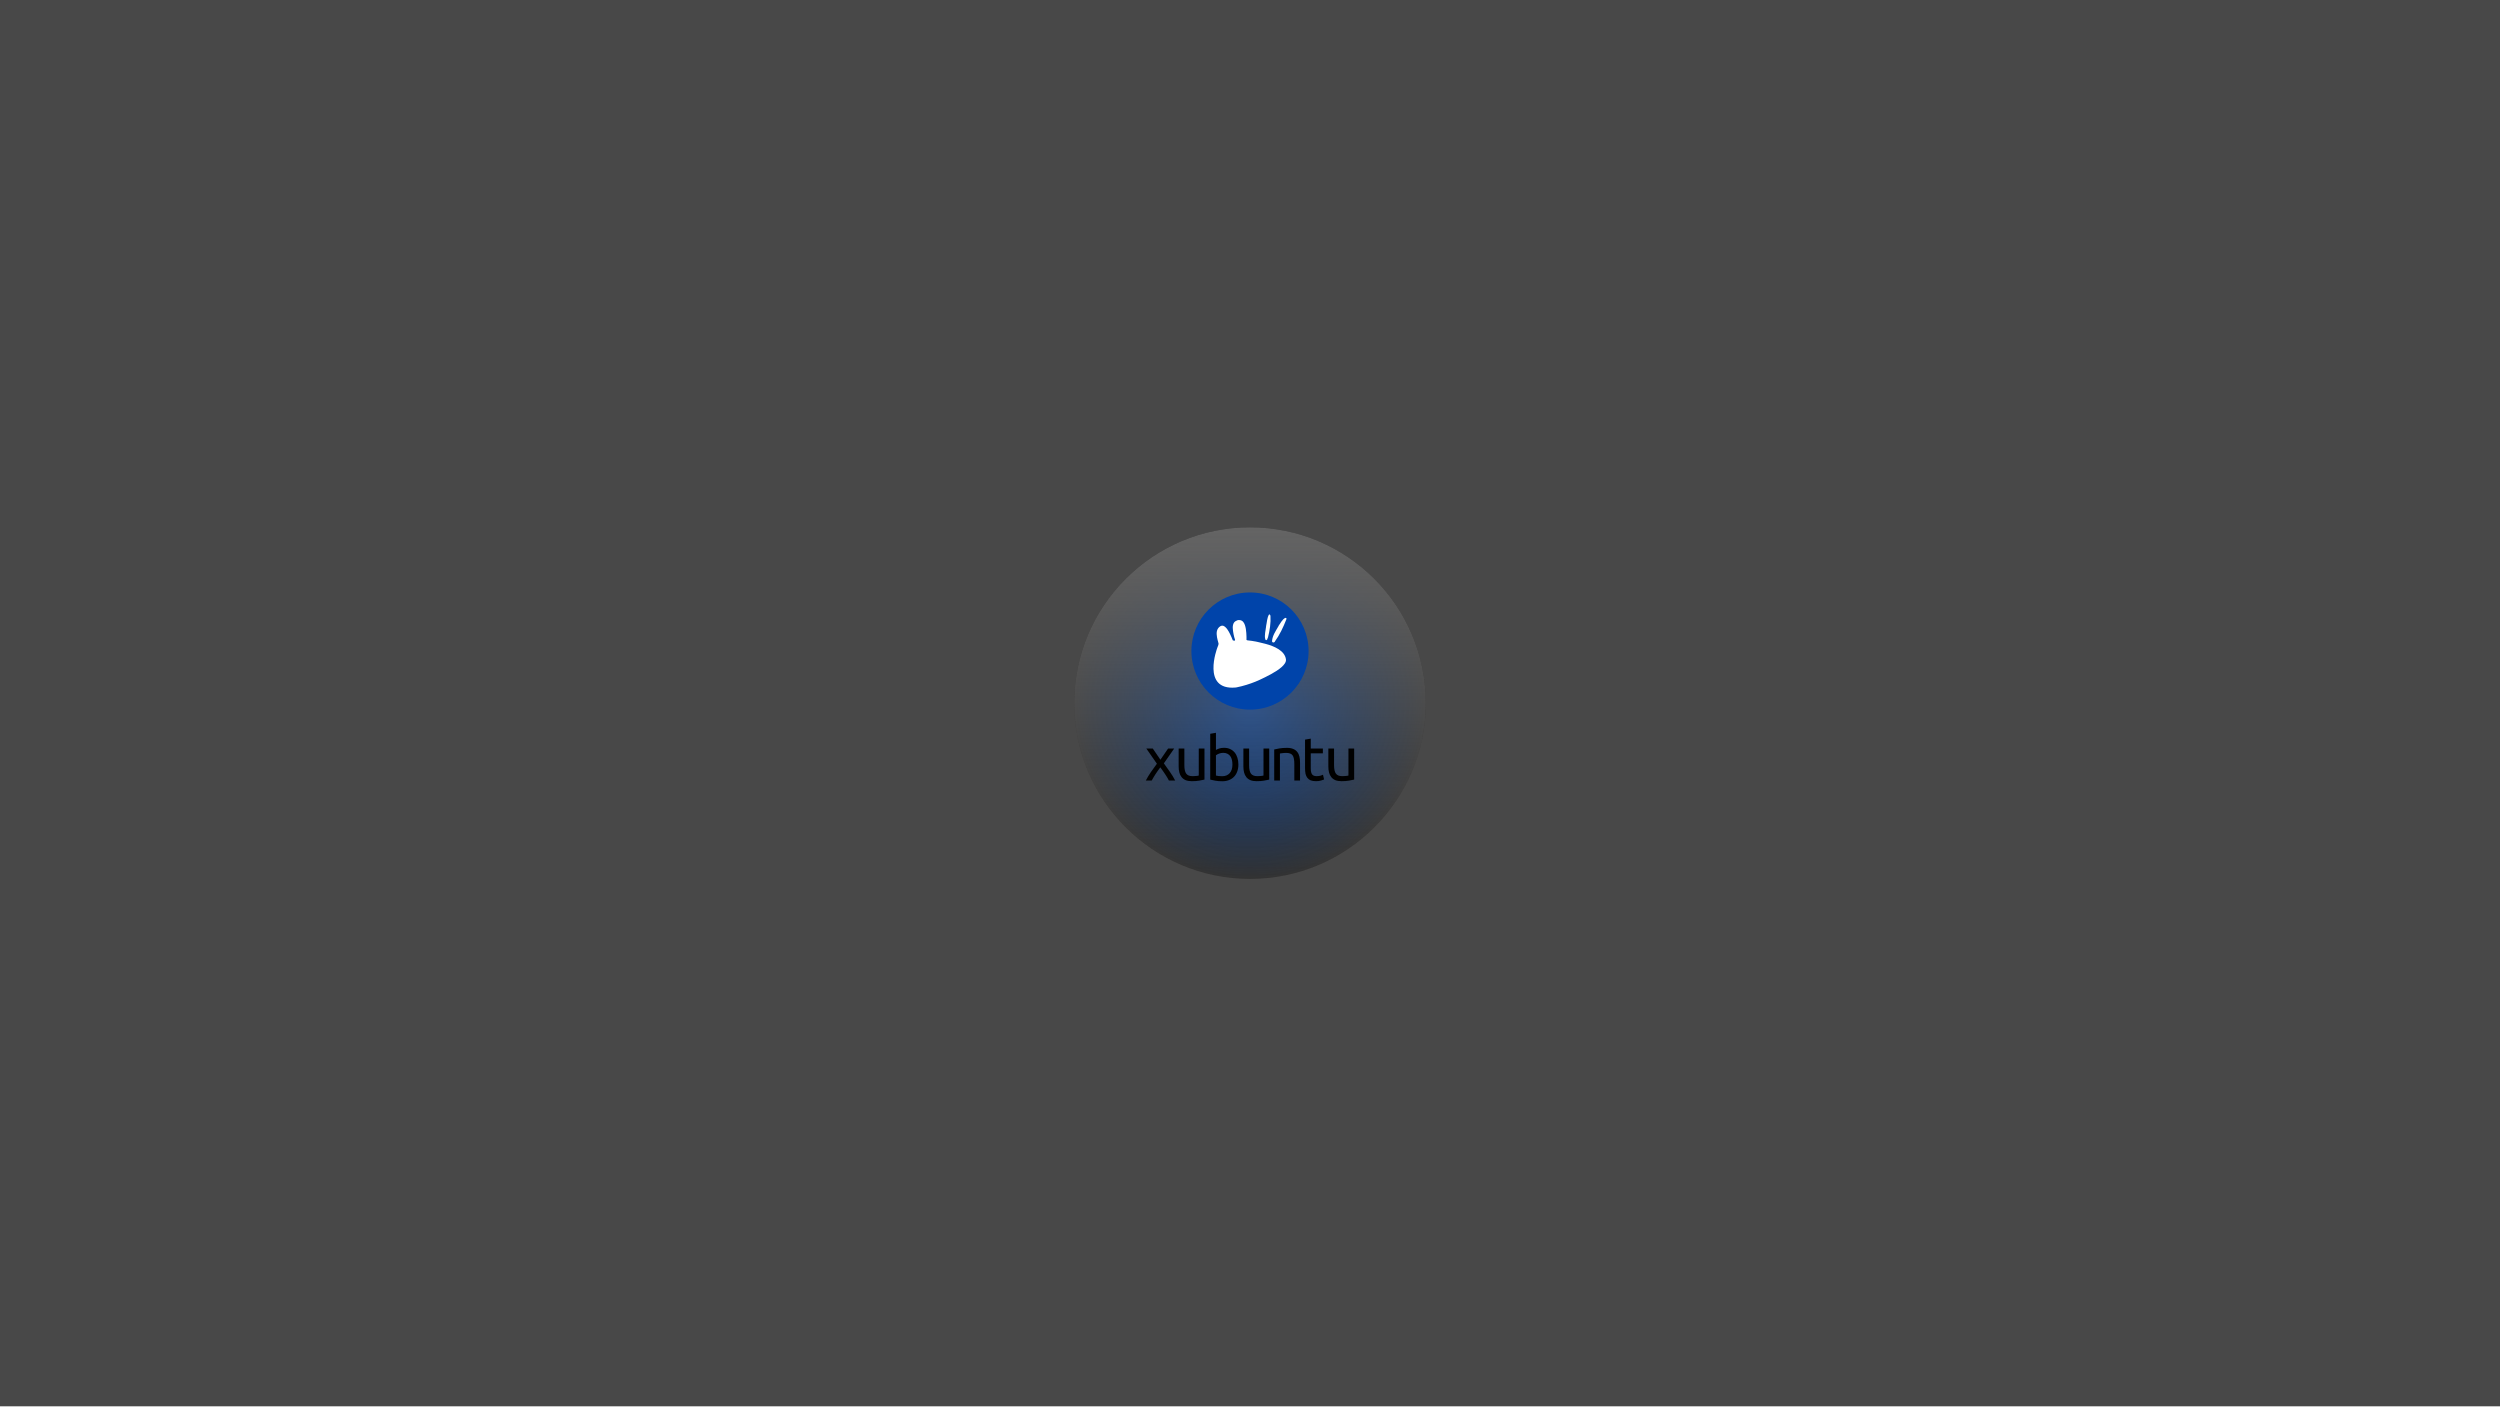
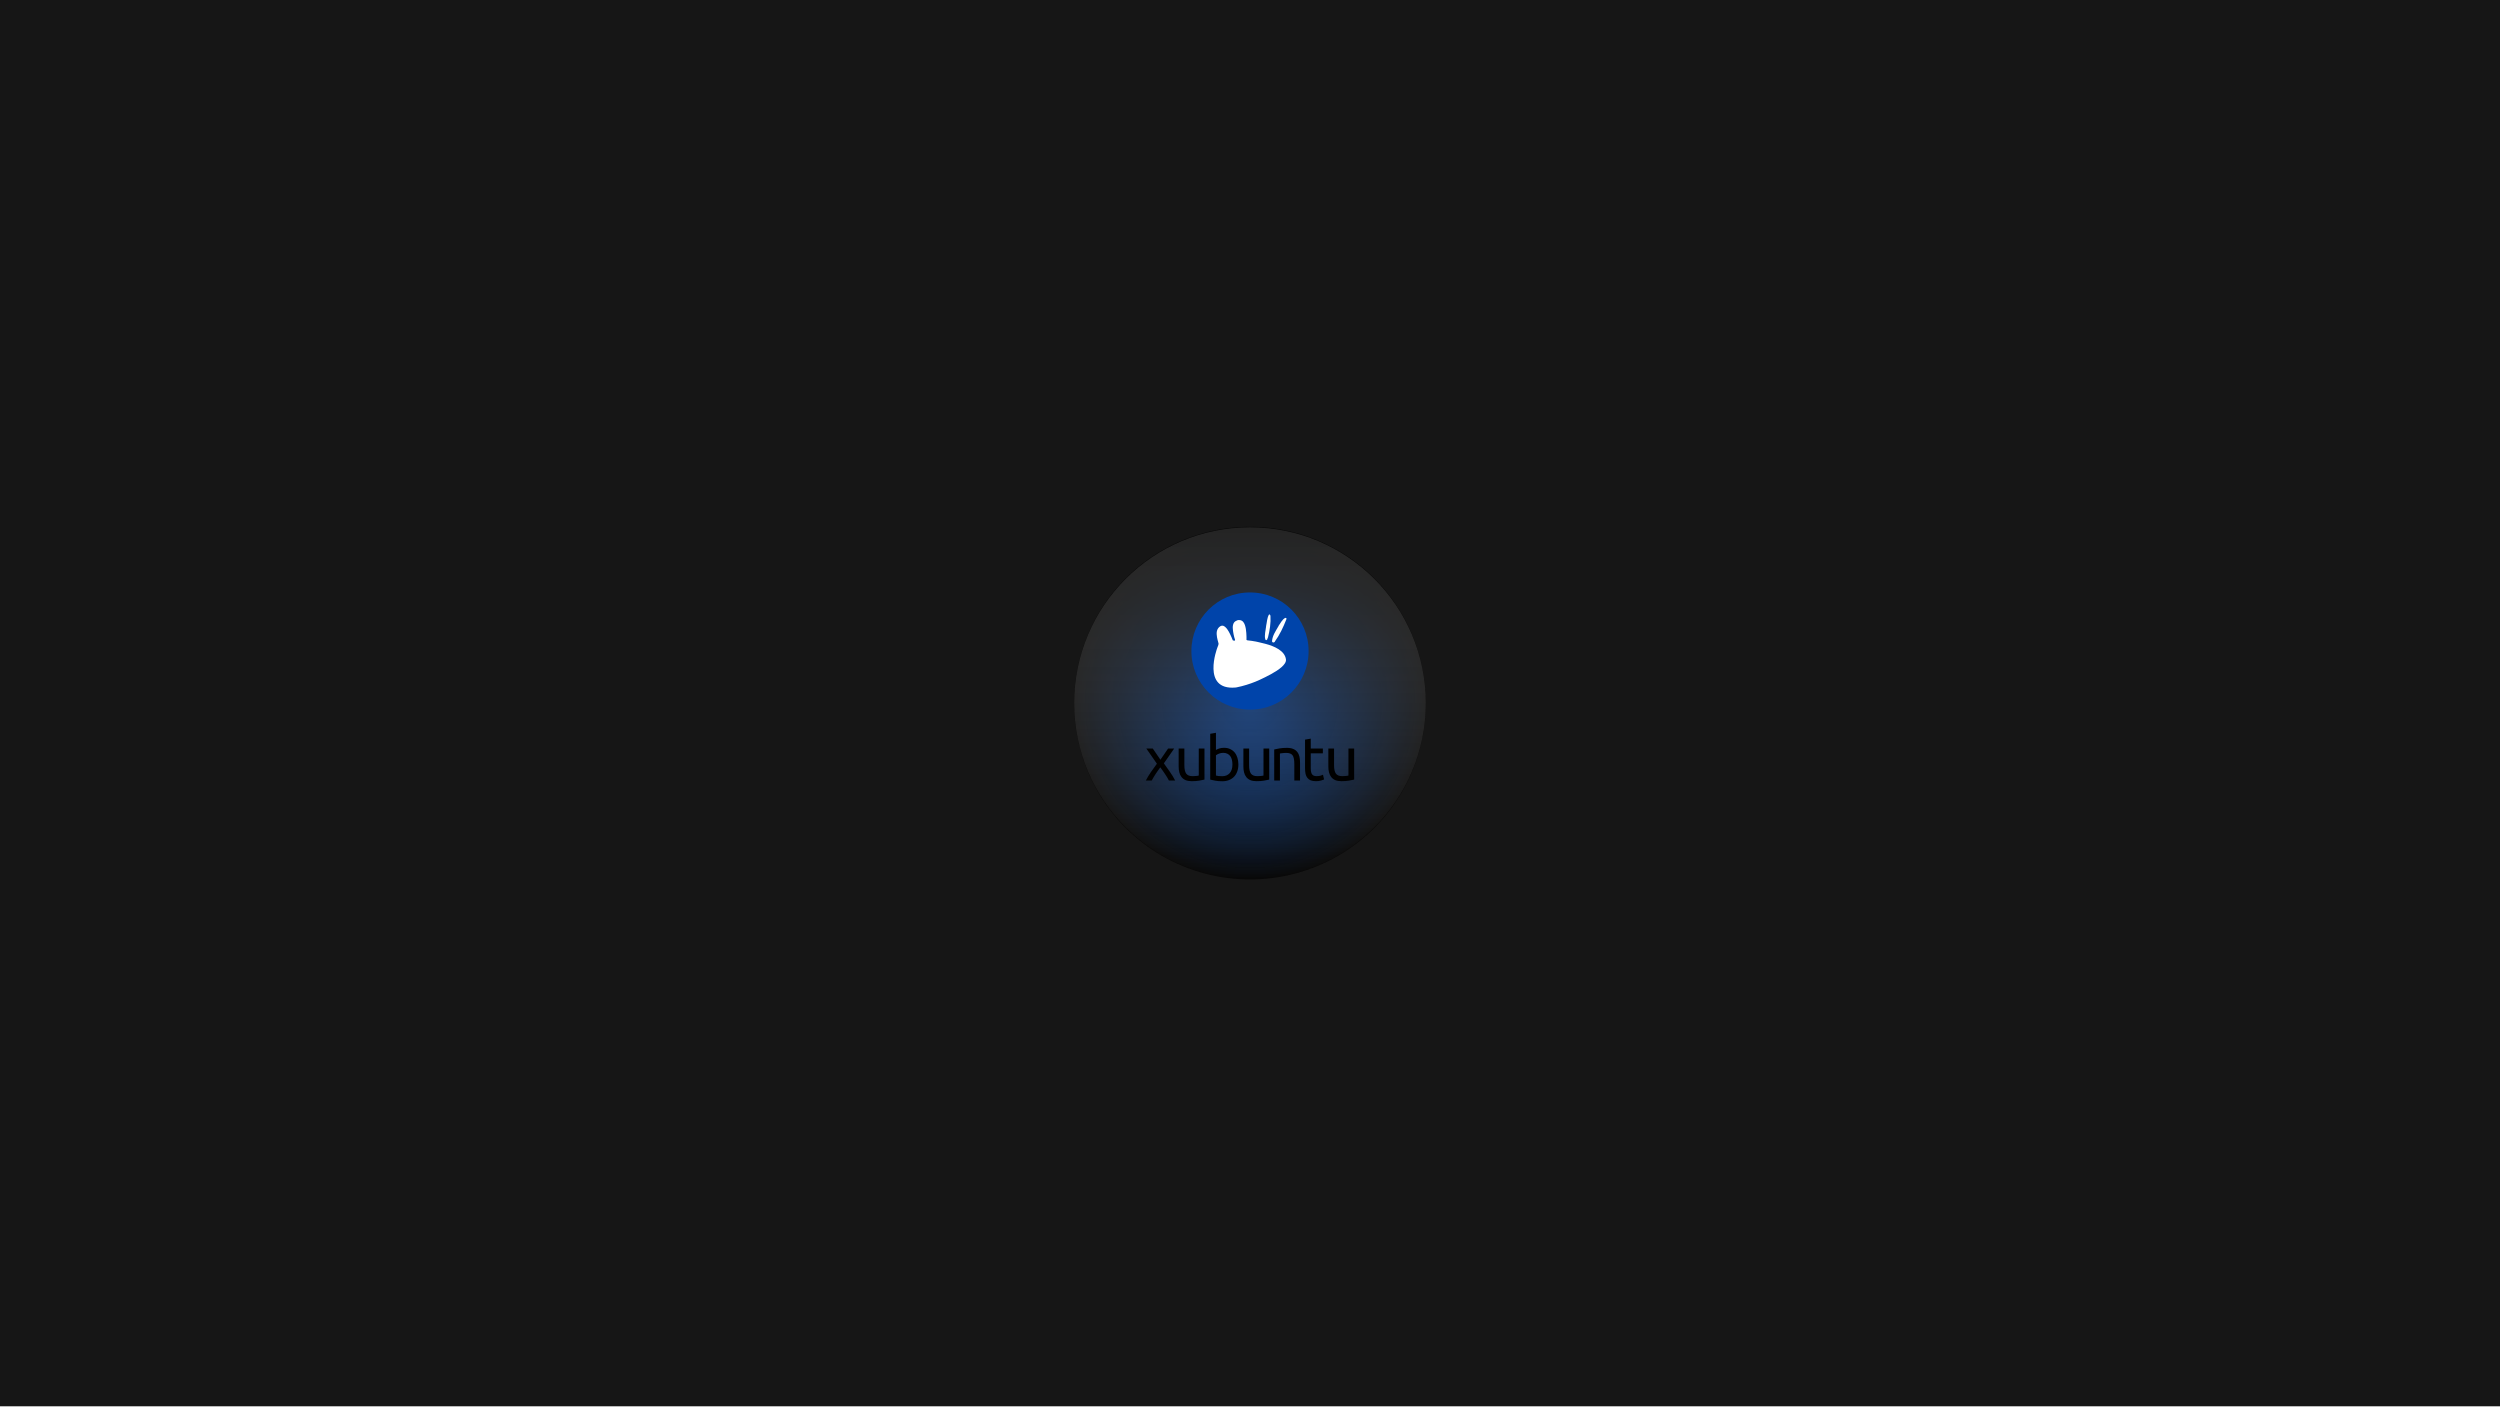
<svg xmlns="http://www.w3.org/2000/svg" xmlns:ns1="http://www.openswatchbook.org/uri/2009/osb" xmlns:xlink="http://www.w3.org/1999/xlink" id="svg3004" version="1.1" width="1920" height="1080" xml:space="preserve">
  <defs id="defs3008">
    <linearGradient id="linearGradient4226">
      <stop style="stop-color:#0044aa;stop-opacity:1;" offset="0" id="stop4228" />
      <stop style="stop-color:#0044aa;stop-opacity:0;" offset="1" id="stop4230" />
    </linearGradient>
    <linearGradient id="linearGradient4164">
      <stop style="stop-color:#a80030;stop-opacity:1;" offset="0" id="stop4166" />
      <stop style="stop-color:#a80030;stop-opacity:0;" offset="1" id="stop4168" />
    </linearGradient>
    <linearGradient id="linearGradient5303">
      <stop style="stop-color:#f26711;stop-opacity:1;" offset="0" id="stop5305" />
      <stop style="stop-color:#f26711;stop-opacity:0;" offset="1" id="stop5307" />
    </linearGradient>
    <linearGradient id="linearGradient5267">
      <stop style="stop-color:#666666;stop-opacity:1;" offset="0" id="stop5269" />
      <stop style="stop-color:#666666;stop-opacity:0;" offset="1" id="stop5271" />
    </linearGradient>
    <linearGradient id="linearGradient5251" ns1:paint="solid">
      <stop style="stop-color:#666666;stop-opacity:1;" offset="0" id="stop5253" />
    </linearGradient>
    <linearGradient xlink:href="#linearGradient5267" id="linearGradient5273" x1="-395.365" y1="-212.642" x2="4.763" y2="-212.642" gradientUnits="userSpaceOnUse" />
    <radialGradient xlink:href="#linearGradient5303" id="radialGradient5325" cx="-163.148" cy="-366.263" fx="-163.148" fy="-366.263" r="144.094" gradientTransform="matrix(1,0,0,0.9338842,0,-24.21576)" gradientUnits="userSpaceOnUse" />
    <radialGradient xlink:href="#linearGradient4164" id="radialGradient4170" cx="1447.778" cy="-272.917" fx="1447.778" fy="-272.917" r="223.333" gradientTransform="matrix(1,0,0,0.9751244,0,-6.788974)" gradientUnits="userSpaceOnUse" />
    <radialGradient xlink:href="#linearGradient4164-9" id="radialGradient4170-9" cx="1447.778" cy="-272.917" fx="1447.778" fy="-272.917" r="223.333" gradientTransform="matrix(1,0,0,0.9751244,0,-6.788974)" gradientUnits="userSpaceOnUse" />
    <linearGradient id="linearGradient4164-9">
      <stop style="stop-color:#a80030;stop-opacity:1;" offset="0" id="stop4166-0" />
      <stop style="stop-color:#a80030;stop-opacity:0;" offset="1" id="stop4168-2" />
    </linearGradient>
    <radialGradient r="223.333" fy="-272.917" fx="1447.778" cy="-272.917" cx="1447.778" gradientTransform="matrix(1,0,0,0.9751244,0,-6.788974)" gradientUnits="userSpaceOnUse" id="radialGradient4206" xlink:href="#linearGradient4164-9" />
    <radialGradient xlink:href="#linearGradient4164" id="radialGradient14319" gradientUnits="userSpaceOnUse" gradientTransform="matrix(1,0,0,0.9751244,0,-6.788974)" cx="1447.778" cy="-272.917" fx="1447.778" fy="-272.917" r="223.333" />
    <linearGradient xlink:href="#linearGradient5267" id="linearGradient14321" gradientUnits="userSpaceOnUse" x1="-395.365" y1="-212.642" x2="4.763" y2="-212.642" />
    <linearGradient xlink:href="#linearGradient5267" id="linearGradient14345" gradientUnits="userSpaceOnUse" x1="-395.365" y1="-212.642" x2="4.763" y2="-212.642" />
    <radialGradient xlink:href="#linearGradient4164" id="radialGradient14347" gradientUnits="userSpaceOnUse" gradientTransform="matrix(1,0,0,0.9751244,0,-6.788974)" cx="1447.778" cy="-272.917" fx="1447.778" fy="-272.917" r="223.333" />
    <radialGradient xlink:href="#linearGradient4164" id="radialGradient14931" gradientUnits="userSpaceOnUse" gradientTransform="matrix(1,0,0,0.9751244,0,-6.788974)" cx="1447.778" cy="-272.917" fx="1447.778" fy="-272.917" r="223.333" />
    <linearGradient xlink:href="#linearGradient5267" id="linearGradient14933" gradientUnits="userSpaceOnUse" x1="-395.365" y1="-212.642" x2="4.763" y2="-212.642" />
    <radialGradient xlink:href="#linearGradient4164" id="radialGradient14961" gradientUnits="userSpaceOnUse" gradientTransform="matrix(1,0,0,0.9751244,0,-6.788974)" cx="1447.778" cy="-272.917" fx="1447.778" fy="-272.917" r="223.333" />
    <linearGradient xlink:href="#linearGradient5267" id="linearGradient14963" gradientUnits="userSpaceOnUse" x1="-395.365" y1="-212.642" x2="4.763" y2="-212.642" />
    <linearGradient xlink:href="#linearGradient5267" id="linearGradient14991" gradientUnits="userSpaceOnUse" x1="-395.365" y1="-212.642" x2="4.763" y2="-212.642" />
    <linearGradient xlink:href="#linearGradient5267" id="linearGradient15015" gradientUnits="userSpaceOnUse" x1="-395.365" y1="-212.642" x2="4.763" y2="-212.642" />
    <linearGradient xlink:href="#linearGradient5267" id="linearGradient3725" gradientUnits="userSpaceOnUse" x1="-395.365" y1="-212.642" x2="4.763" y2="-212.642" />
    <radialGradient r="125.556" fy="-292.917" fx="-318.889" cy="-292.917" cx="-318.889" gradientTransform="matrix(1,0,0,1.061947,0,18.14526)" gradientUnits="userSpaceOnUse" id="radialGradient3812" xlink:href="#linearGradient3787-8" />
    <linearGradient id="linearGradient3787-8">
      <stop style="stop-color:#000000;stop-opacity:1;" offset="0" id="stop3789-9" />
      <stop style="stop-color:#000000;stop-opacity:0;" offset="1" id="stop3791-4" />
    </linearGradient>
    <radialGradient r="125.556" fy="-292.917" fx="-318.889" cy="-292.917" cx="-318.889" gradientTransform="matrix(1,0,0,1.061947,0,18.14526)" gradientUnits="userSpaceOnUse" id="radialGradient6789" xlink:href="#linearGradient3787-8" />
    <radialGradient xlink:href="#linearGradient4226" id="radialGradient4232" cx="1447.778" cy="-272.917" fx="1447.778" fy="-272.917" r="223.333" gradientTransform="matrix(1,0,0,0.9751244,0,-6.788974)" gradientUnits="userSpaceOnUse" />
    <radialGradient xlink:href="#linearGradient3787-8" id="radialGradient3090" gradientUnits="userSpaceOnUse" gradientTransform="matrix(1,0,0,1.061947,0,18.14526)" cx="-318.889" cy="-292.917" fx="-318.889" fy="-292.917" r="125.556" />
    <radialGradient xlink:href="#linearGradient4226" id="radialGradient3092" gradientUnits="userSpaceOnUse" gradientTransform="matrix(1,0,0,0.9751244,0,-6.788974)" cx="1447.778" cy="-272.917" fx="1447.778" fy="-272.917" r="223.333" />
    <linearGradient xlink:href="#linearGradient5267" id="linearGradient3094" gradientUnits="userSpaceOnUse" x1="-395.365" y1="-212.642" x2="4.763" y2="-212.642" />
    <radialGradient xlink:href="#linearGradient3787-8-0" id="radialGradient4061" gradientUnits="userSpaceOnUse" gradientTransform="matrix(1,0,0,1.061947,0,18.14526)" cx="-318.889" cy="-292.917" fx="-318.889" fy="-292.917" r="125.556" />
    <linearGradient id="linearGradient3787-8-0">
      <stop style="stop-color:#000000;stop-opacity:1;" offset="0" id="stop3789-9-2" />
      <stop style="stop-color:#000000;stop-opacity:0;" offset="1" id="stop3791-4-8" />
    </linearGradient>
    <radialGradient xlink:href="#linearGradient4226-1" id="radialGradient4063" gradientUnits="userSpaceOnUse" gradientTransform="matrix(1,0,0,0.9751244,0,-6.788974)" cx="1447.778" cy="-272.917" fx="1447.778" fy="-272.917" r="223.333" />
    <linearGradient id="linearGradient4226-1">
      <stop style="stop-color:#0044aa;stop-opacity:1;" offset="0" id="stop4228-8" />
      <stop style="stop-color:#0044aa;stop-opacity:0;" offset="1" id="stop4230-8" />
    </linearGradient>
    <linearGradient xlink:href="#linearGradient5267-5" id="linearGradient4065" gradientUnits="userSpaceOnUse" x1="-395.365" y1="-212.642" x2="4.763" y2="-212.642" />
    <linearGradient id="linearGradient5267-5">
      <stop style="stop-color:#666666;stop-opacity:1;" offset="0" id="stop5269-7" />
      <stop style="stop-color:#666666;stop-opacity:0;" offset="1" id="stop5271-3" />
    </linearGradient>
    <radialGradient xlink:href="#linearGradient3787-8-0-6" id="radialGradient4061-0" gradientUnits="userSpaceOnUse" gradientTransform="matrix(1,0,0,1.061947,0,18.14526)" cx="-318.889" cy="-292.917" fx="-318.889" fy="-292.917" r="125.556" />
    <linearGradient id="linearGradient3787-8-0-6">
      <stop style="stop-color:#000000;stop-opacity:1;" offset="0" id="stop3789-9-2-6" />
      <stop style="stop-color:#000000;stop-opacity:0;" offset="1" id="stop3791-4-8-9" />
    </linearGradient>
    <radialGradient xlink:href="#linearGradient3978" id="radialGradient3984" cx="1447.778" cy="-272.917" fx="1447.778" fy="-272.917" r="223.333" gradientTransform="matrix(1,0,0,0.9751244,0,-6.788974)" gradientUnits="userSpaceOnUse" />
    <linearGradient id="linearGradient3978">
      <stop style="stop-color:#0044aa;stop-opacity:1;" offset="0" id="stop3980" />
      <stop style="stop-color:#0044aa;stop-opacity:0;" offset="1" id="stop3982" />
    </linearGradient>
    <linearGradient xlink:href="#linearGradient5267-5-4" id="linearGradient3185" gradientUnits="userSpaceOnUse" x1="-395.365" y1="-212.642" x2="4.763" y2="-212.642" />
    <linearGradient id="linearGradient5267-5-4">
      <stop style="stop-color:#666666;stop-opacity:1;" offset="0" id="stop5269-7-6" />
      <stop style="stop-color:#666666;stop-opacity:0;" offset="1" id="stop5271-3-6" />
    </linearGradient>
    <radialGradient xlink:href="#linearGradient3787-8-0-4" id="radialGradient3870" gradientUnits="userSpaceOnUse" gradientTransform="matrix(1,0,0,1.061947,0,18.14526)" cx="-318.889" cy="-292.917" fx="-318.889" fy="-292.917" r="125.556" />
    <linearGradient id="linearGradient3787-8-0-4">
      <stop style="stop-color:#000000;stop-opacity:1;" offset="0" id="stop3789-9-2-1" />
      <stop style="stop-color:#000000;stop-opacity:0;" offset="1" id="stop3791-4-8-4" />
    </linearGradient>
    <radialGradient xlink:href="#linearGradient3978-23" id="radialGradient3868" gradientUnits="userSpaceOnUse" gradientTransform="matrix(1,0,0,0.9751244,0,-6.788974)" cx="1447.778" cy="-272.917" fx="1447.778" fy="-272.917" r="223.333" />
    <linearGradient id="linearGradient3978-23">
      <stop style="stop-color:#0044aa;stop-opacity:1;" offset="0" id="stop3980-7" />
      <stop style="stop-color:#0044aa;stop-opacity:0;" offset="1" id="stop3982-8" />
    </linearGradient>
    <linearGradient xlink:href="#linearGradient5267-5-7" id="linearGradient3866" gradientUnits="userSpaceOnUse" x1="-395.365" y1="-212.642" x2="4.763" y2="-212.642" />
    <linearGradient id="linearGradient5267-5-7">
-       <stop style="stop-color:#646464;stop-opacity:1;" offset="0" id="stop5269-7-69" />
+       <stop style="stop-color:#242424;stop-opacity:1;" offset="0" id="stop5269-7-69" />
      <stop style="stop-color:#666666;stop-opacity:0;" offset="1" id="stop5271-3-1" />
    </linearGradient>
+     <linearGradient xlink:href="#linearGradient5267-5-7" id="linearGradient3870" gradientUnits="userSpaceOnUse" x1="-395.365" y1="-212.642" x2="4.763" y2="-212.642" />
+     <radialGradient xlink:href="#linearGradient3978-23" id="radialGradient3872" gradientUnits="userSpaceOnUse" gradientTransform="matrix(1,0,0,0.9751244,0,-6.788974)" cx="1447.778" cy="-272.917" fx="1447.778" fy="-272.917" r="223.333" />
+     <radialGradient xlink:href="#linearGradient3787-8-0-4" id="radialGradient3874" gradientUnits="userSpaceOnUse" gradientTransform="matrix(1,0,0,1.061947,0,18.14526)" cx="-318.889" cy="-292.917" fx="-318.889" fy="-292.917" r="125.556" />
+     <linearGradient xlink:href="#linearGradient5267-5-7" id="linearGradient3873" gradientUnits="userSpaceOnUse" x1="-395.365" y1="-212.642" x2="4.763" y2="-212.642" />
+     <radialGradient xlink:href="#linearGradient3978-23" id="radialGradient3875" gradientUnits="userSpaceOnUse" gradientTransform="matrix(1,0,0,0.9751244,0,-6.788974)" cx="1447.778" cy="-272.917" fx="1447.778" fy="-272.917" r="223.333" />
+     <radialGradient xlink:href="#linearGradient3787-8-0-4" id="radialGradient3877" gradientUnits="userSpaceOnUse" gradientTransform="matrix(1,0,0,1.061947,0,18.14526)" cx="-318.889" cy="-292.917" fx="-318.889" fy="-292.917" r="125.556" />
  </defs>
  <g id="g3012" transform="matrix(1.25,0,0,-1.25,0,1080)">
-     <rect style="fill:#484848;fill-opacity:1;stroke:none" id="rect3036" width="1536" height="864" x="0" y="-864" transform="scale(1,-1)" />
-     <g transform="translate(660,834.8898)" id="g3872">
-       <path transform="matrix(1.08777,0,0,-1.008,253.295,-743.2697)" d="m -34.286,-337.679 c 0,59.173 -44.452,107.143 -99.286,107.143 -54.834,0 -99.286,-47.969 -99.286,-107.143 0,-59.173 44.452,-107.143 99.286,-107.143 54.834,0 99.286,47.969 99.286,107.143 z" id="path3219" style="fill:#323232;fill-opacity:1;fill-rule:nonzero;stroke:none" />
-       <path transform="matrix(0,0.860177,0.81,0,345.2625,-128.5889)" d="m -193.333,-292.917 c 0,73.638 -56.213,133.333 -125.556,133.333 -69.342,0 -125.556,-59.695 -125.556,-133.333 0,-73.638 56.213,-133.333 125.556,-133.333 69.342,0 125.556,59.695 125.556,133.333 z" id="path5277-0-7" style="opacity:0.75;fill:url(#radialGradient3870);fill-opacity:1;fill-rule:evenodd;stroke:none" />
-       <path transform="matrix(0.4835821,0,0,-0.4959184,-592.1194,-538.2341)" d="m 1671.111,-272.917 c 0,120.275 -99.99,217.778 -223.333,217.778 -123.344,0 -223.333,-97.502 -223.333,-217.778 0,-120.275 99.99,-217.778 223.333,-217.778 123.344,0 223.333,97.502 223.333,217.778 z" id="path4162-0" style="fill:url(#radialGradient3868);fill-opacity:1;fill-rule:nonzero;stroke:none" />
-       <path transform="matrix(0,-0.5398262,-0.5813513,0,-15.61974,-508.3183)" d="m 4.763,-212.642 c 0,102.6 -89.572,185.774 -200.064,185.774 -110.493,0 -200.064,-83.174 -200.064,-185.774 0,-102.6 89.572,-185.774 200.064,-185.774 110.493,0 200.064,83.174 200.064,185.774 z" id="path3806-2" style="fill:url(#linearGradient3866);fill-opacity:1;fill-rule:evenodd;stroke:none" />
-       <g transform="translate(3.2675354e-6,0)" id="g4114">
+     <rect style="fill:#161616;fill-opacity:1;stroke:none" id="rect3036" width="1536" height="864" x="0" y="-864" transform="scale(1,-1)" />
+     <g id="g3879">
+       <path transform="matrix(1.08777,0,0,-1.008,913.295,91.62002)" d="m -34.286,-337.679 a 99.286,107.143 0 1 1 -198.571,0 99.286,107.143 0 1 1 198.571,0 z" id="path3219" style="fill:#080808;fill-opacity:1;fill-rule:nonzero;stroke:none" />
+       <path transform="matrix(0,0.860177,0.81,0,1005.263,706.3009)" d="m -193.333,-292.917 a 125.556,133.333 0 1 1 -251.111,0 125.556,133.333 0 1 1 251.111,0 z" id="path5277-0-7" style="opacity:0.75;fill:url(#radialGradient3877);fill-opacity:1;fill-rule:evenodd;stroke:none" />
+       <path transform="matrix(0.4835821,0,0,-0.4959184,67.88056,296.6556)" d="m 1671.111,-272.917 a 223.333,217.778 0 1 1 -446.667,0 223.333,217.778 0 1 1 446.667,0 z" id="path4162-0" style="fill:url(#radialGradient3875);fill-opacity:1;fill-rule:nonzero;stroke:none" />
+       <path transform="matrix(0,-0.5398262,-0.5813513,0,644.3803,326.5714)" d="m 4.763,-212.642 a 200.064,185.774 0 1 1 -400.129,0 200.064,185.774 0 1 1 400.129,0 z" id="path3806-2" style="fill:url(#linearGradient3873);fill-opacity:1;fill-rule:evenodd;stroke:none" />
+       <g transform="translate(660,834.8898)" id="g4114">
        <g style="fill:#000000;fill-opacity:1;display:inline" id="g3200-0" transform="matrix(0.6066325,0,0,-0.6066316,-55.66105,-109.4181)">
          <path d="m 187.639,562.151 c -0.457,-0.913 -1.017,-1.931 -1.681,-3.052 -0.664,-1.121 -1.391,-2.263 -2.18,-3.425 -0.789,-1.204 -1.598,-2.387 -2.429,-3.55 -0.83,-1.162 -1.64,-2.263 -2.429,-3.301 -0.789,1.038 -1.598,2.159 -2.429,3.363 -0.83,1.163 -1.64,2.346 -2.429,3.55 -0.747,1.162 -1.453,2.304 -2.117,3.425 -0.664,1.121 -1.225,2.117 -1.681,2.989 l -5.978,0 c 1.453,-2.823 3.176,-5.688 5.169,-8.594 2.034,-2.948 4.048,-5.75 6.041,-8.407 l -10.711,-15.382 6.539,0 7.722,11.334 7.784,-11.334 6.165,0 -10.462,15.008 c 1.993,2.699 4.027,5.563 6.103,8.594 2.117,2.989 3.903,5.916 5.356,8.781 l -6.352,0" style="font-size:49.492px;font-style:normal;font-weight:normal;fill:#000000;fill-opacity:1;stroke:none;display:inline;font-family:ubuntubeta;-inkscape-font-specification:ubuntubeta" id="path2826-1" />
          <path d="m 223.677,561.216 c -1.329,0.332 -3.093,0.685 -5.293,1.059 -2.159,0.374 -4.671,0.56 -7.535,0.56 -2.491,0 -4.588,-0.353 -6.29,-1.059 -1.702,-0.747 -3.072,-1.785 -4.11,-3.114 -1.038,-1.329 -1.785,-2.885 -2.242,-4.671 -0.457,-1.827 -0.685,-3.84 -0.685,-6.041 l 0,-18.184 5.792,0 0,16.939 c -2e-5,3.944 0.623,6.767 1.868,8.469 1.246,1.702 3.342,2.553 6.29,2.553 0.623,10e-6 1.266,-0.021 1.931,-0.062 0.664,-0.042 1.287,-0.083 1.868,-0.125 0.581,-0.083 1.1,-0.145 1.557,-0.187 0.498,-0.083 0.851,-0.166 1.059,-0.249 l 0,-27.339 5.792,0 0,31.449" style="font-size:49.492px;font-style:normal;font-weight:normal;fill:#000000;fill-opacity:1;stroke:none;display:inline;font-family:ubuntubeta;-inkscape-font-specification:ubuntubeta" id="path2828-4" />
          <path d="m 235.298,531.2 c 0.706,-0.457 1.764,-0.934 3.176,-1.432 1.453,-0.498 3.114,-0.747 4.982,-0.747 2.325,3e-5 4.38,0.415 6.165,1.246 1.827,0.83 3.363,1.993 4.608,3.487 1.245,1.495 2.18,3.28 2.802,5.356 0.664,2.076 0.996,4.359 0.996,6.85 -2e-5,2.616 -0.394,4.982 -1.183,7.099 -0.747,2.076 -1.827,3.84 -3.238,5.293 -1.412,1.453 -3.114,2.574 -5.107,3.363 -1.993,0.789 -4.235,1.183 -6.726,1.183 -2.699,0 -5.086,-0.187 -7.162,-0.56 -2.076,-0.374 -3.778,-0.747 -5.107,-1.121 l 0,-46.395 5.792,-0.996 0,17.375 m 0,25.907 c 0.581,0.166 1.391,0.332 2.429,0.498 1.079,0.125 2.408,0.187 3.986,0.187 3.114,10e-6 5.605,-1.017 7.473,-3.052 1.868,-2.076 2.802,-5.003 2.802,-8.781 -2e-5,-1.661 -0.166,-3.218 -0.498,-4.671 -0.332,-1.453 -0.872,-2.699 -1.619,-3.737 -0.747,-1.079 -1.723,-1.91 -2.927,-2.491 -1.163,-0.623 -2.574,-0.934 -4.235,-0.934 -1.578,2e-5 -3.031,0.27 -4.359,0.81 -1.329,0.54 -2.346,1.1 -3.052,1.681 l 0,20.489" style="font-size:49.492px;font-style:normal;font-weight:normal;fill:#000000;fill-opacity:1;stroke:none;display:inline;font-family:ubuntubeta;-inkscape-font-specification:ubuntubeta" id="path2830-9" />
          <path d="m 289.247,561.216 c -1.329,0.332 -3.093,0.685 -5.293,1.059 -2.159,0.374 -4.671,0.56 -7.535,0.56 -2.491,0 -4.588,-0.353 -6.29,-1.059 -1.702,-0.747 -3.072,-1.785 -4.11,-3.114 -1.038,-1.329 -1.785,-2.885 -2.242,-4.671 -0.457,-1.827 -0.685,-3.84 -0.685,-6.041 l 0,-18.184 5.792,0 0,16.939 c -1e-5,3.944 0.623,6.767 1.868,8.469 1.246,1.702 3.342,2.553 6.29,2.553 0.623,10e-6 1.266,-0.021 1.931,-0.062 0.664,-0.042 1.287,-0.083 1.868,-0.125 0.581,-0.083 1.1,-0.145 1.557,-0.187 0.498,-0.083 0.851,-0.166 1.059,-0.249 l 0,-27.339 5.792,0 0,31.449" style="font-size:49.492px;font-style:normal;font-weight:normal;fill:#000000;fill-opacity:1;stroke:none;display:inline;font-family:ubuntubeta;-inkscape-font-specification:ubuntubeta" id="path2832-5" />
          <path d="m 294.31,530.701 c 1.329,-0.332 3.093,-0.685 5.293,-1.059 2.2,-0.374 4.733,-0.56 7.598,-0.56 2.574,4e-5 4.712,0.374 6.414,1.121 1.702,0.706 3.051,1.723 4.048,3.052 1.038,1.287 1.764,2.844 2.18,4.671 0.415,1.827 0.623,3.84 0.623,6.041 l 0,18.184 -5.792,0 0,-16.939 c -3e-5,-1.993 -0.145,-3.695 -0.436,-5.107 -0.249,-1.412 -0.685,-2.553 -1.308,-3.425 -0.623,-0.872 -1.453,-1.495 -2.491,-1.868 -1.038,-0.415 -2.325,-0.623 -3.861,-0.623 -0.623,3e-5 -1.266,0.021 -1.931,0.062 -0.664,0.042 -1.308,0.104 -1.931,0.187 -0.581,0.042 -1.121,0.104 -1.619,0.187 -0.457,0.083 -0.789,0.145 -0.996,0.187 l 0,27.339 -5.792,0 0,-31.449" style="font-size:49.492px;font-style:normal;font-weight:normal;fill:#000000;fill-opacity:1;stroke:none;display:inline;font-family:ubuntubeta;-inkscape-font-specification:ubuntubeta" id="path2834-8" />
          <path d="m 331.321,529.767 12.268,0 0,4.857 -12.268,0 0,14.946 c -2e-5,1.619 0.125,2.968 0.374,4.048 0.249,1.038 0.623,1.868 1.121,2.491 0.498,0.581 1.121,0.996 1.868,1.246 0.747,0.249 1.619,0.374 2.616,0.374 1.744,10e-6 3.135,-0.187 4.172,-0.56 1.079,-0.415 1.827,-0.706 2.242,-0.872 l 1.121,4.795 c -0.581,0.291 -1.598,0.644 -3.052,1.059 -1.453,0.457 -3.114,0.685 -4.982,0.685 -2.2,0 -4.027,-0.27 -5.48,-0.81 -1.412,-0.581 -2.553,-1.432 -3.425,-2.553 -0.872,-1.121 -1.495,-2.491 -1.868,-4.11 -0.332,-1.661 -0.498,-3.57 -0.498,-5.729 l 0,-28.896 5.792,-0.996 0,10.026" style="font-size:49.492px;font-style:normal;font-weight:normal;fill:#000000;fill-opacity:1;stroke:none;display:inline;font-family:ubuntubeta;-inkscape-font-specification:ubuntubeta" id="path2836-9" />
          <path d="m 375.287,561.216 c -1.329,0.332 -3.093,0.685 -5.293,1.059 -2.159,0.374 -4.671,0.56 -7.535,0.56 -2.491,0 -4.588,-0.353 -6.29,-1.059 -1.702,-0.747 -3.072,-1.785 -4.11,-3.114 -1.038,-1.329 -1.785,-2.885 -2.242,-4.671 -0.457,-1.827 -0.685,-3.84 -0.685,-6.041 l 0,-18.184 5.792,0 0,16.939 c -1e-5,3.944 0.623,6.767 1.868,8.469 1.246,1.702 3.342,2.553 6.29,2.553 0.623,10e-6 1.266,-0.021 1.931,-0.062 0.664,-0.042 1.287,-0.083 1.868,-0.125 0.581,-0.083 1.1,-0.145 1.557,-0.187 0.498,-0.083 0.851,-0.166 1.059,-0.249 l 0,-27.339 5.792,0 0,31.449" style="font-size:49.492px;font-style:normal;font-weight:normal;fill:#000000;fill-opacity:1;stroke:none;display:inline;font-family:ubuntubeta;-inkscape-font-specification:ubuntubeta" id="path2838-7" />
        </g>
        <g id="g4106">
          <path transform="matrix(2.70604,0,0,-2.70604,-591.7047,-541.4669)" d="m 271.875,-63.036 c 0,7.347 -5.956,13.304 -13.304,13.304 -7.347,0 -13.304,-5.956 -13.304,-13.304 0,-7.347 5.956,-13.304 13.304,-13.304 7.347,0 13.304,5.956 13.304,13.304 z" id="path3354-2" style="fill:#0044aa;fill-opacity:1;stroke:none" />
          <g transform="matrix(1.8,0,0,-1.8,-521.538,336.253)" id="g3372-0">
            <g id="g3368-4" transform="translate(0.4464286,-0.04464286)">
              <path d="m 355.844,380.406 c -0.07,0.04 -0.081,0.061 -0.062,0.031 -0.679,1.144 -0.697,2.653 -1,4 a 0.498,0.498 0 0 1 0,0.031 c -0.005,0.02 0.005,0.043 0,0.062 -0.147,1.446 -0.624,2.921 -0.281,4.312 a 0.498,0.498 0 0 1 0.031,0.094 c 0.003,0.01 -0.003,0.021 0,0.031 0.005,0.008 -0.005,0.024 0,0.031 0.006,0.009 0.025,-0.008 0.031,0 0.073,0.101 0.162,0.176 0.219,0.188 0.04,0.008 0.11,0.004 0.25,-0.094 0.151,-0.105 0.237,-0.316 0.281,-0.594 a 0.498,0.498 0 0 1 0.062,-0.094 0.498,0.498 0 0 1 0,-0.031 0.498,0.498 0 0 1 0.031,-0.094 0.498,0.498 0 0 1 0.031,-0.031 c 0.598,-2.387 1.003,-4.892 0.844,-7.344 -0.02,-0.122 -0.043,-0.207 -0.156,-0.344 -0.075,-0.091 -0.137,-0.143 -0.156,-0.156 -0.019,-0.013 0.007,-0.004 -0.062,0 a 0.498,0.498 0 0 1 -0.031,0 c -0.026,0.003 -0.016,-6.1e-4 -0.031,0 z" id="path3366-3" style="fill:#ffffff;fill-opacity:1;stroke:none" />
              <path transform="translate(-0.4910714,-0.2678571)" d="m 361.844,381.844 c -1.036,0.504 -1.567,1.705 -2.281,2.688 a 0.467,0.467 0 0 1 -0.031,0.094 0.467,0.467 0 0 1 -0.031,0.062 c -0.906,1.605 -2.061,3.207 -2.188,5.062 -7.1e-4,0.011 6.5e-4,0.021 0,0.031 0.014,0.28 0.174,0.432 0.344,0.469 0.167,0.036 0.474,-0.059 0.594,-0.25 a 0.467,0.467 0 0 1 0.031,-0.031 0.467,0.467 0 0 1 0,-0.031 0.467,0.467 0 0 1 0,-0.031 c 1.646,-2.262 2.884,-4.925 3.906,-7.531 a 0.467,0.467 0 0 1 0,-0.031 c 0.071,-0.171 0.094,-0.215 0.031,-0.344 -0.018,-0.038 -0.212,-0.169 -0.312,-0.156 -0.016,0.007 -0.046,-0.008 -0.062,0 z" id="path3364-7" style="fill:#ffffff;fill-opacity:1;stroke:none" />
            </g>
            <path style="fill:#ffffff;fill-opacity:1;stroke:none" d="m 345.67,382.277 c -0.167,0.031 -0.416,0.181 -0.594,0.25 -0.628,0.238 -0.975,0.777 -1.125,1.406 -0.153,0.644 -0.102,1.361 0,2.094 0.102,0.731 0.248,1.486 0.406,2.062 0.136,0.498 0.234,0.741 0.281,0.906 l 0,0.125 c 0,0.054 -0.026,0.05 -0.062,0.094 -0.02,0.011 0.02,0.062 0,0.062 -0.045,0.035 -0.1,0.062 -0.156,0.062 -0.111,0.007 -0.198,-0.033 -0.312,-0.062 -0.078,-0.018 -0.18,-0.081 -0.156,-0.062 -0.036,-0.022 -0.101,-0.024 -0.125,-0.062 0,0.015 0.022,0.014 0,-0.031 -0.025,-0.047 -0.054,-0.166 -0.094,-0.25 -0.089,-0.189 -0.159,-0.409 -0.281,-0.688 -0.244,-0.555 -0.558,-1.236 -0.906,-1.875 -0.35,-0.641 -0.762,-1.224 -1.219,-1.625 -0.228,-0.201 -0.51,-0.402 -0.781,-0.469 -0.262,-0.066 -0.573,-0.01 -0.844,0.125 -0.7,0.388 -1.096,1.024 -1.25,1.688 -0.155,0.673 -0.082,1.449 0.031,2.125 0.115,0.675 0.292,1.231 0.406,1.688 0.049,0.193 0.109,0.372 0.125,0.469 0,0.096 -0.039,0.345 -0.062,0.438 -0.118,0.409 -0.406,1.094 -0.406,1.094 0,0 -5.453,14.483 6.25,13.469 0.096,-0.007 0.315,-0.062 0.406,-0.062 2.298,-0.463 4.473,-1.158 6.406,-1.938 0.38,-0.182 0.878,-0.363 1.438,-0.625 1.119,-0.524 2.525,-1.196 3.875,-1.938 1.351,-0.742 2.605,-1.533 3.562,-2.375 0.96,-0.843 1.66,-1.767 1.531,-2.688 -0.204,-1.483 -1.189,-2.586 -2.5,-3.438 -1.316,-0.855 -2.957,-1.445 -4.594,-1.875 -1.636,-0.43 -3.224,-0.78 -4.438,-0.969 -0.607,-0.095 -1.175,-0.122 -1.531,-0.188 -0.105,-0.018 -0.162,-0.044 -0.219,-0.062 -0.031,-0.004 -0.033,-0.013 -0.062,-0.031 -0.036,-0.022 -0.103,-0.024 -0.125,-0.062 -0.02,-0.036 0,-0.083 0,-0.125 0,-0.016 -1.7e-4,-0.041 0,-0.062 l 0,-0.906 c -0.02,-0.748 -0.064,-1.736 -0.219,-2.656 -0.156,-0.925 -0.398,-1.809 -0.906,-2.406 -0.302,-0.355 -0.73,-0.589 -1.25,-0.625 -0.156,-0.018 -0.331,-0.031 -0.5,0 z" id="path3302-3" />
          </g>
        </g>
      </g>
    </g>
  </g>
</svg>
